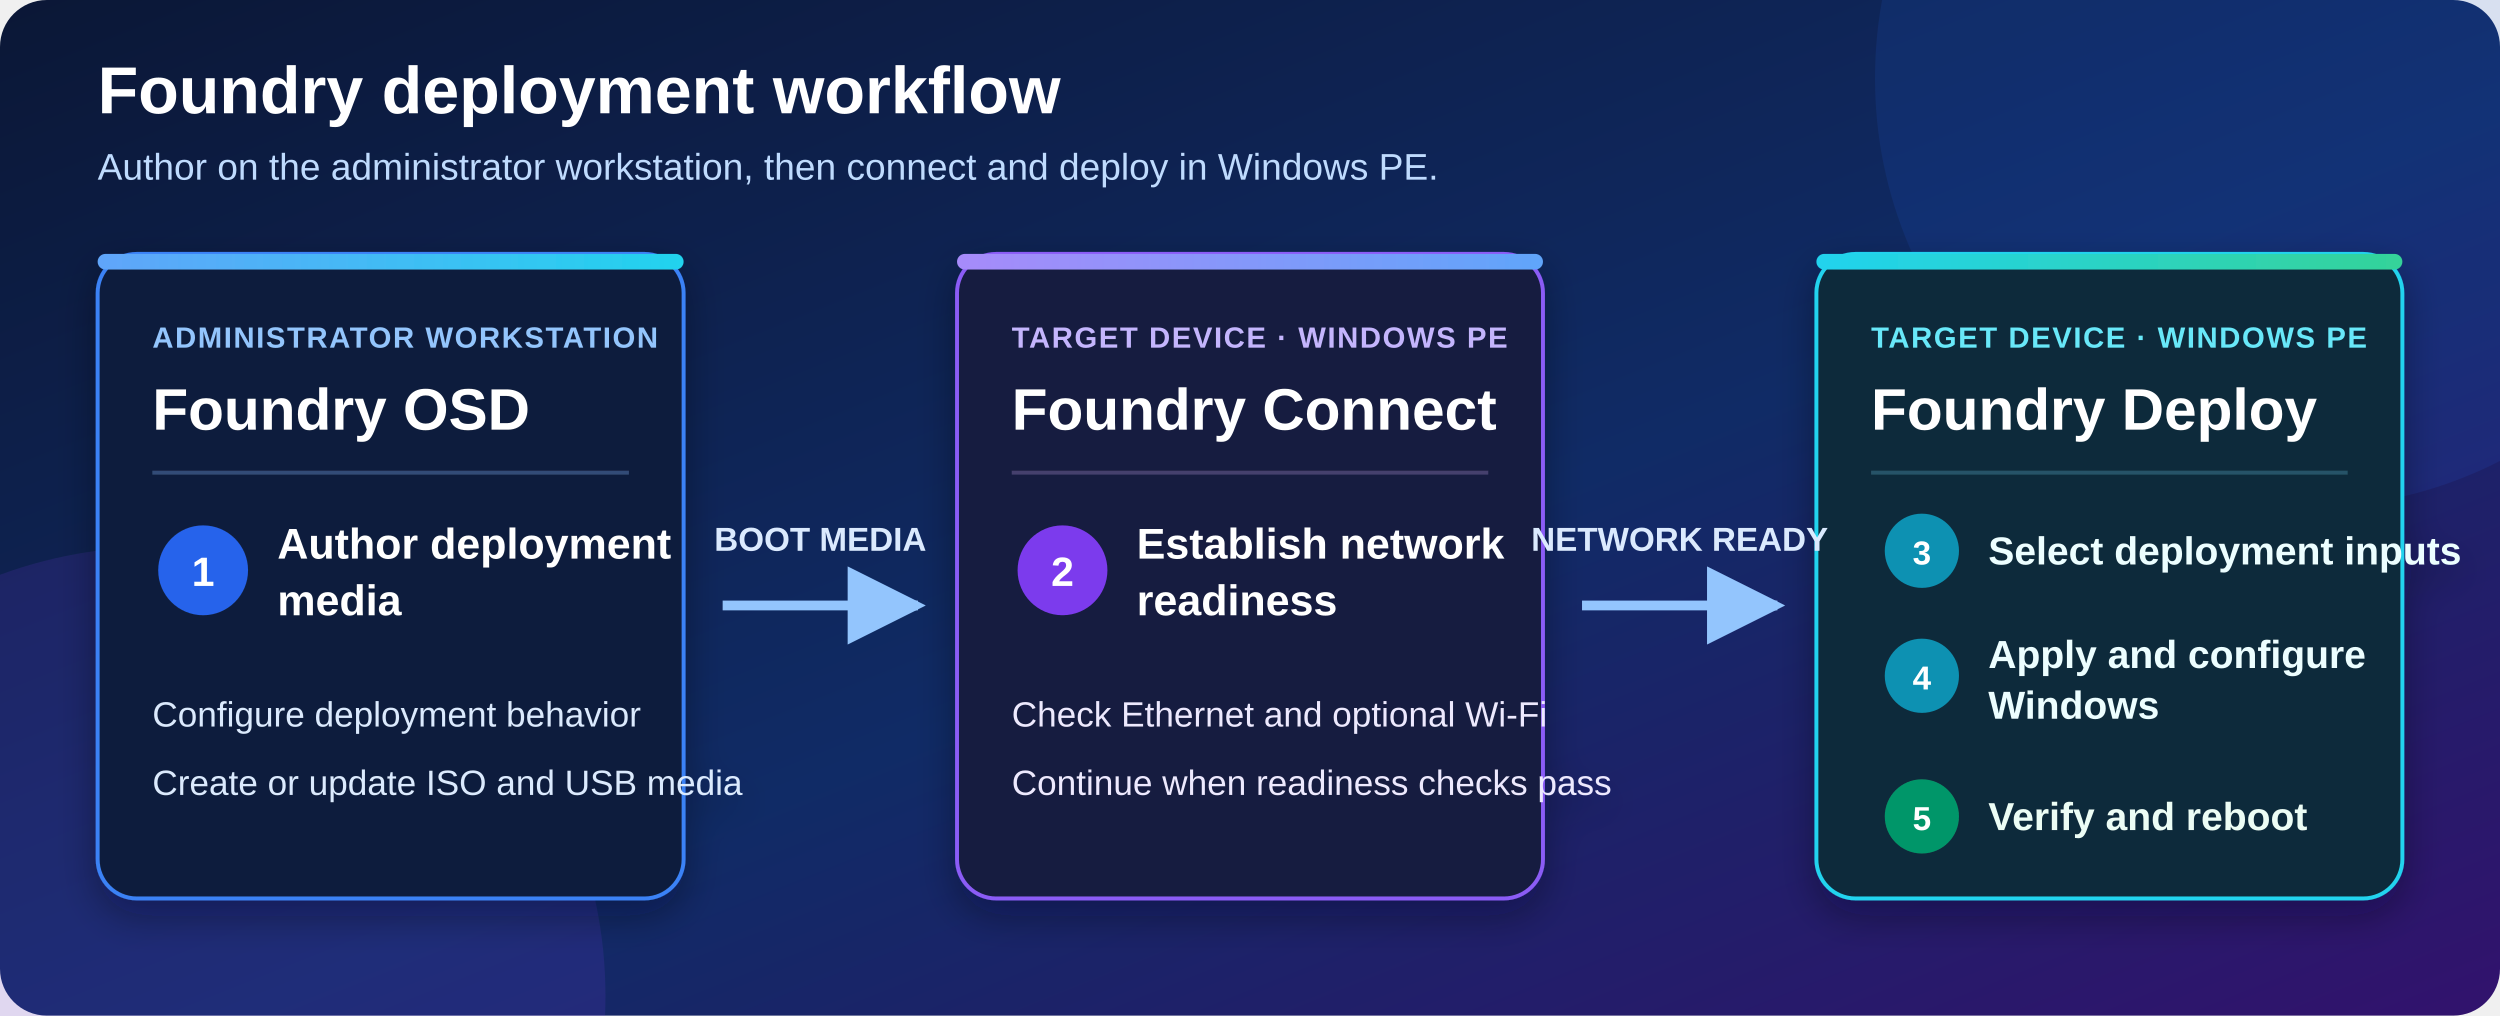
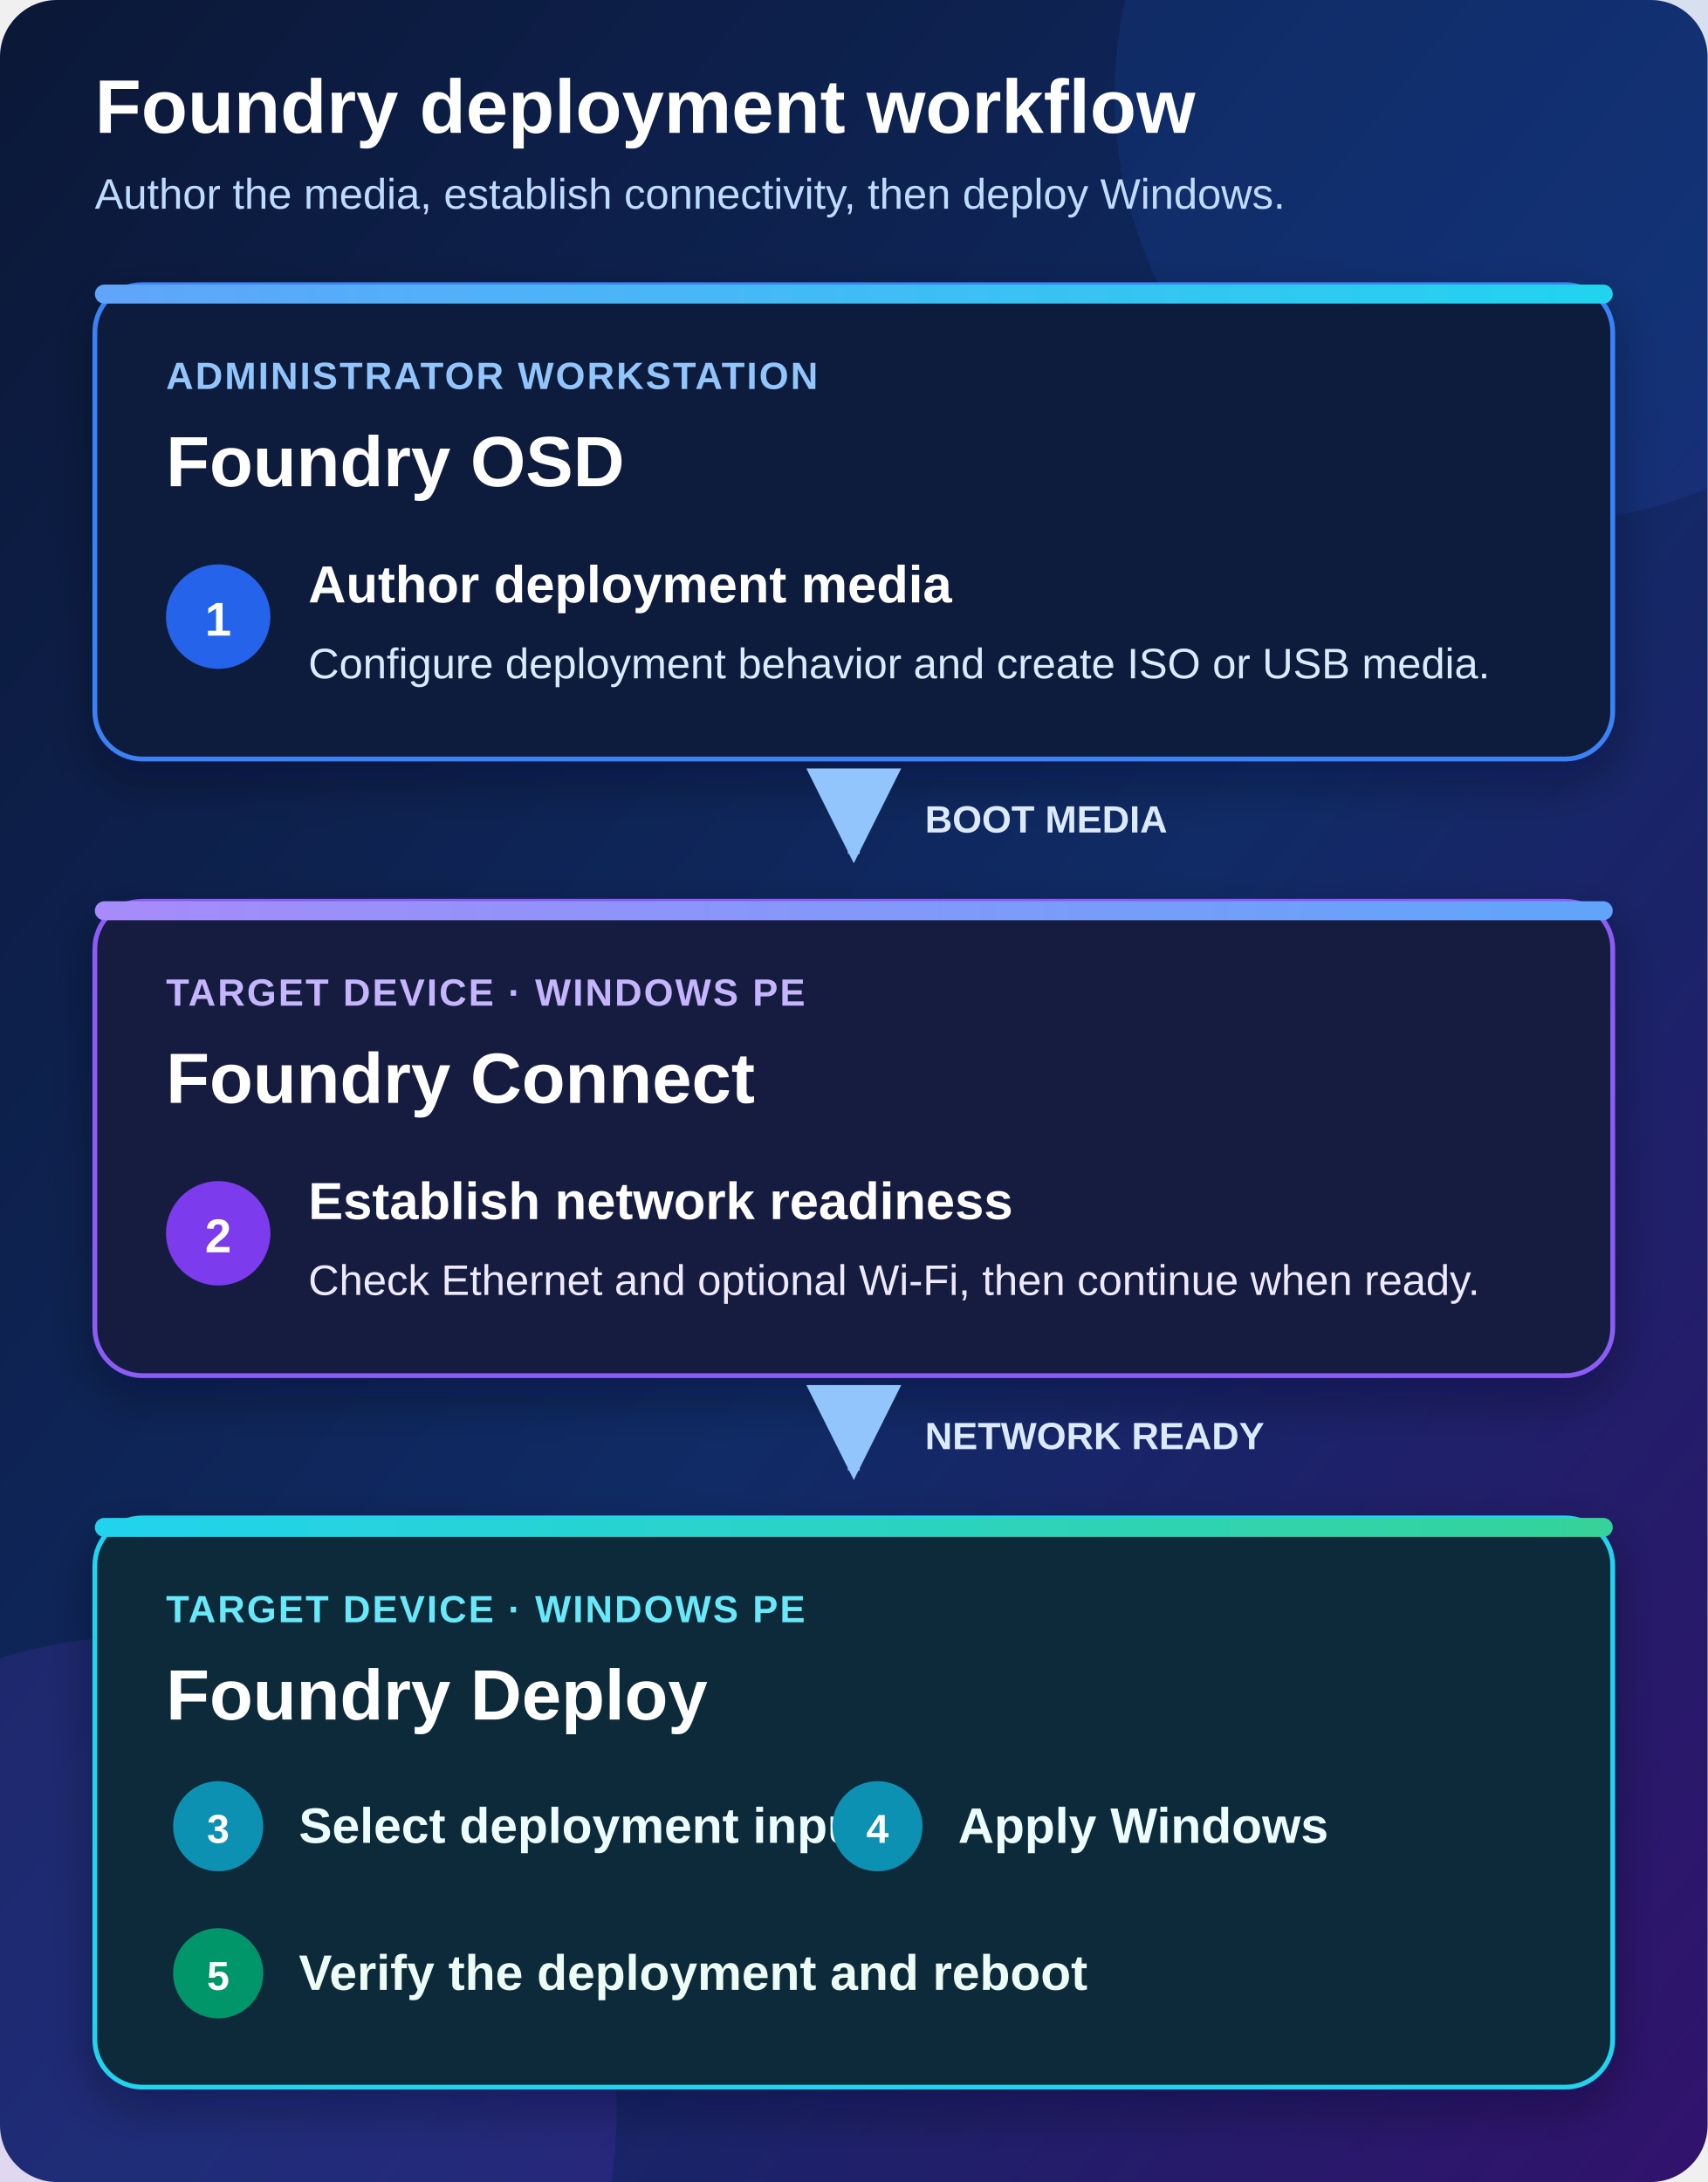
- <svg xmlns="http://www.w3.org/2000/svg" width="1280" height="520" viewBox="0 0 1280 520" role="img" aria-labelledby="title description">
+ <svg xmlns="http://www.w3.org/2000/svg" width="720" height="920" viewBox="0 0 720 920" role="img" aria-labelledby="title description">
  <defs>
    <linearGradient id="background" x1="0" y1="0" x2="1" y2="1">
      <stop offset="0" stop-color="#0b1736" />
      <stop offset="0.55" stop-color="#102b66" />
      <stop offset="1" stop-color="#32126d" />
    </linearGradient>
    <linearGradient id="osdAccent" x1="0" y1="0" x2="1" y2="0">
      <stop offset="0" stop-color="#60a5fa" />
      <stop offset="1" stop-color="#22d3ee" />
    </linearGradient>
    <linearGradient id="connectAccent" x1="0" y1="0" x2="1" y2="0">
      <stop offset="0" stop-color="#a78bfa" />
      <stop offset="1" stop-color="#60a5fa" />
    </linearGradient>
    <linearGradient id="deployAccent" x1="0" y1="0" x2="1" y2="0">
      <stop offset="0" stop-color="#22d3ee" />
      <stop offset="1" stop-color="#34d399" />
    </linearGradient>
    <filter id="shadow" x="-20%" y="-20%" width="140%" height="140%">
      <feDropShadow dx="0" dy="8" stdDeviation="10" flood-color="#020617" flood-opacity="0.35" />
    </filter>
    <marker id="arrow" viewBox="0 0 10 10" refX="9" refY="5" markerWidth="8" markerHeight="8" orient="auto-start-reverse">
      <path d="M 0 0 L 10 5 L 0 10 z" fill="#93c5fd" />
    </marker>
  </defs>
-   <rect width="1280" height="520" rx="24" fill="url(#background)" />
-   <circle cx="1180" cy="40" r="220" fill="#2563eb" opacity="0.12" />
-   <circle cx="80" cy="510" r="230" fill="#7c3aed" opacity="0.14" />
-   <text x="50" y="58" fill="#ffffff" font-family="Segoe UI, Arial, sans-serif" font-size="34" font-weight="700">Foundry deployment workflow</text>
-   <text x="50" y="92" fill="#bfdbfe" font-family="Segoe UI, Arial, sans-serif" font-size="19">Author on the administrator workstation, then connect and deploy in Windows PE.</text>
+   <rect width="720" height="920" rx="24" fill="url(#background)" />
+   <circle cx="650" cy="40" r="180" fill="#2563eb" opacity="0.12" />
+   <circle cx="60" cy="890" r="200" fill="#7c3aed" opacity="0.14" />
+   <text x="40" y="56" fill="#ffffff" font-family="Segoe UI, Arial, sans-serif" font-size="32" font-weight="700">Foundry deployment workflow</text>
+   <text x="40" y="88" fill="#bfdbfe" font-family="Segoe UI, Arial, sans-serif" font-size="18">Author the media, establish connectivity, then deploy Windows.</text>
  <g filter="url(#shadow)">
-     <rect x="50" y="130" width="300" height="330" rx="20" fill="#111f3c" stroke="#3b82f6" stroke-width="2" />
-     <rect x="50" y="130" width="300" height="8" rx="4" fill="url(#osdAccent)" />
-     <text x="78" y="178" fill="#93c5fd" font-family="Segoe UI, Arial, sans-serif" font-size="15" font-weight="600" letter-spacing="0.8">ADMINISTRATOR WORKSTATION</text>
-     <text x="78" y="220" fill="#ffffff" font-family="Segoe UI, Arial, sans-serif" font-size="30" font-weight="700">Foundry OSD</text>
-     <line x1="78" y1="242" x2="322" y2="242" stroke="#334b77" stroke-width="2" />
-     <circle cx="104" cy="292" r="23" fill="#2563eb" />
-     <text x="104" y="300" text-anchor="middle" fill="#ffffff" font-family="Segoe UI, Arial, sans-serif" font-size="21" font-weight="700">1</text>
-     <text x="142" y="286" fill="#ffffff" font-family="Segoe UI, Arial, sans-serif" font-size="22" font-weight="600">Author deployment</text>
-     <text x="142" y="315" fill="#ffffff" font-family="Segoe UI, Arial, sans-serif" font-size="22" font-weight="600">media</text>
-     <text x="78" y="372" fill="#dbeafe" font-family="Segoe UI, Arial, sans-serif" font-size="18">Configure deployment behavior</text>
-     <text x="78" y="407" fill="#dbeafe" font-family="Segoe UI, Arial, sans-serif" font-size="18">Create or update ISO and USB media</text>
+     <rect x="40" y="120" width="640" height="200" rx="20" fill="#111f3c" stroke="#3b82f6" stroke-width="2" />
+     <rect x="40" y="120" width="640" height="8" rx="4" fill="url(#osdAccent)" />
+     <text x="70" y="164" fill="#93c5fd" font-family="Segoe UI, Arial, sans-serif" font-size="16" font-weight="600" letter-spacing="0.8">ADMINISTRATOR WORKSTATION</text>
+     <text x="70" y="205" fill="#ffffff" font-family="Segoe UI, Arial, sans-serif" font-size="30" font-weight="700">Foundry OSD</text>
+     <circle cx="92" cy="260" r="22" fill="#2563eb" />
+     <text x="92" y="268" text-anchor="middle" fill="#ffffff" font-family="Segoe UI, Arial, sans-serif" font-size="20" font-weight="700">1</text>
+     <text x="130" y="254" fill="#ffffff" font-family="Segoe UI, Arial, sans-serif" font-size="22" font-weight="600">Author deployment media</text>
+     <text x="130" y="286" fill="#dbeafe" font-family="Segoe UI, Arial, sans-serif" font-size="18">Configure deployment behavior and create ISO or USB media.</text>
  </g>
+   <path d="M 360 330 V 360" fill="none" stroke="#93c5fd" stroke-width="5" marker-end="url(#arrow)" />
+   <text x="390" y="351" fill="#dbeafe" font-family="Segoe UI, Arial, sans-serif" font-size="16" font-weight="600">BOOT MEDIA</text>
  <g filter="url(#shadow)">
-     <rect x="490" y="130" width="300" height="330" rx="20" fill="#171d3f" stroke="#8b5cf6" stroke-width="2" />
-     <rect x="490" y="130" width="300" height="8" rx="4" fill="url(#connectAccent)" />
-     <text x="518" y="178" fill="#c4b5fd" font-family="Segoe UI, Arial, sans-serif" font-size="15" font-weight="600" letter-spacing="0.8">TARGET DEVICE · WINDOWS PE</text>
-     <text x="518" y="220" fill="#ffffff" font-family="Segoe UI, Arial, sans-serif" font-size="30" font-weight="700">Foundry Connect</text>
-     <line x1="518" y1="242" x2="762" y2="242" stroke="#45416d" stroke-width="2" />
-     <circle cx="544" cy="292" r="23" fill="#7c3aed" />
-     <text x="544" y="300" text-anchor="middle" fill="#ffffff" font-family="Segoe UI, Arial, sans-serif" font-size="21" font-weight="700">2</text>
-     <text x="582" y="286" fill="#ffffff" font-family="Segoe UI, Arial, sans-serif" font-size="22" font-weight="600">Establish network</text>
-     <text x="582" y="315" fill="#ffffff" font-family="Segoe UI, Arial, sans-serif" font-size="22" font-weight="600">readiness</text>
-     <text x="518" y="372" fill="#ede9fe" font-family="Segoe UI, Arial, sans-serif" font-size="18">Check Ethernet and optional Wi-Fi</text>
-     <text x="518" y="407" fill="#ede9fe" font-family="Segoe UI, Arial, sans-serif" font-size="18">Continue when readiness checks pass</text>
+     <rect x="40" y="380" width="640" height="200" rx="20" fill="#171d3f" stroke="#8b5cf6" stroke-width="2" />
+     <rect x="40" y="380" width="640" height="8" rx="4" fill="url(#connectAccent)" />
+     <text x="70" y="424" fill="#c4b5fd" font-family="Segoe UI, Arial, sans-serif" font-size="16" font-weight="600" letter-spacing="0.8">TARGET DEVICE · WINDOWS PE</text>
+     <text x="70" y="465" fill="#ffffff" font-family="Segoe UI, Arial, sans-serif" font-size="30" font-weight="700">Foundry Connect</text>
+     <circle cx="92" cy="520" r="22" fill="#7c3aed" />
+     <text x="92" y="528" text-anchor="middle" fill="#ffffff" font-family="Segoe UI, Arial, sans-serif" font-size="20" font-weight="700">2</text>
+     <text x="130" y="514" fill="#ffffff" font-family="Segoe UI, Arial, sans-serif" font-size="22" font-weight="600">Establish network readiness</text>
+     <text x="130" y="546" fill="#ede9fe" font-family="Segoe UI, Arial, sans-serif" font-size="18">Check Ethernet and optional Wi-Fi, then continue when ready.</text>
  </g>
+   <path d="M 360 590 V 620" fill="none" stroke="#93c5fd" stroke-width="5" marker-end="url(#arrow)" />
+   <text x="390" y="611" fill="#dbeafe" font-family="Segoe UI, Arial, sans-serif" font-size="16" font-weight="600">NETWORK READY</text>
  <g filter="url(#shadow)">
-     <rect x="930" y="130" width="300" height="330" rx="20" fill="#102b3b" stroke="#22d3ee" stroke-width="2" />
-     <rect x="930" y="130" width="300" height="8" rx="4" fill="url(#deployAccent)" />
-     <text x="958" y="178" fill="#67e8f9" font-family="Segoe UI, Arial, sans-serif" font-size="15" font-weight="600" letter-spacing="0.8">TARGET DEVICE · WINDOWS PE</text>
-     <text x="958" y="220" fill="#ffffff" font-family="Segoe UI, Arial, sans-serif" font-size="30" font-weight="700">Foundry Deploy</text>
-     <line x1="958" y1="242" x2="1202" y2="242" stroke="#285368" stroke-width="2" />
-     <circle cx="984" cy="282" r="19" fill="#0891b2" />
-     <text x="984" y="289" text-anchor="middle" fill="#ffffff" font-family="Segoe UI, Arial, sans-serif" font-size="17" font-weight="700">3</text>
-     <text x="1018" y="289" fill="#ecfeff" font-family="Segoe UI, Arial, sans-serif" font-size="20" font-weight="600">Select deployment inputs</text>
-     <circle cx="984" cy="346" r="19" fill="#0891b2" />
-     <text x="984" y="353" text-anchor="middle" fill="#ffffff" font-family="Segoe UI, Arial, sans-serif" font-size="17" font-weight="700">4</text>
-     <text x="1018" y="342" fill="#ecfeff" font-family="Segoe UI, Arial, sans-serif" font-size="20" font-weight="600">Apply and configure</text>
-     <text x="1018" y="368" fill="#ecfeff" font-family="Segoe UI, Arial, sans-serif" font-size="20" font-weight="600">Windows</text>
-     <circle cx="984" cy="418" r="19" fill="#059669" />
-     <text x="984" y="425" text-anchor="middle" fill="#ffffff" font-family="Segoe UI, Arial, sans-serif" font-size="17" font-weight="700">5</text>
-     <text x="1018" y="425" fill="#ecfdf5" font-family="Segoe UI, Arial, sans-serif" font-size="20" font-weight="600">Verify and reboot</text>
-   </g>
-   <g fill="none" stroke="#93c5fd" stroke-width="5" marker-end="url(#arrow)">
-     <path d="M 370 310 H 470" />
-     <path d="M 810 310 H 910" />
-   </g>
-   <g fill="#dbeafe" font-family="Segoe UI, Arial, sans-serif" font-size="17" font-weight="600" text-anchor="middle">
-     <text x="420" y="282">BOOT MEDIA</text>
-     <text x="860" y="282">NETWORK READY</text>
+     <rect x="40" y="640" width="640" height="240" rx="20" fill="#102b3b" stroke="#22d3ee" stroke-width="2" />
+     <rect x="40" y="640" width="640" height="8" rx="4" fill="url(#deployAccent)" />
+     <text x="70" y="684" fill="#67e8f9" font-family="Segoe UI, Arial, sans-serif" font-size="16" font-weight="600" letter-spacing="0.8">TARGET DEVICE · WINDOWS PE</text>
+     <text x="70" y="725" fill="#ffffff" font-family="Segoe UI, Arial, sans-serif" font-size="30" font-weight="700">Foundry Deploy</text>
+     <circle cx="92" cy="770" r="19" fill="#0891b2" />
+     <text x="92" y="777" text-anchor="middle" fill="#ffffff" font-family="Segoe UI, Arial, sans-serif" font-size="17" font-weight="700">3</text>
+     <text x="126" y="777" fill="#ecfeff" font-family="Segoe UI, Arial, sans-serif" font-size="21" font-weight="600">Select deployment inputs</text>
+     <circle cx="370" cy="770" r="19" fill="#0891b2" />
+     <text x="370" y="777" text-anchor="middle" fill="#ffffff" font-family="Segoe UI, Arial, sans-serif" font-size="17" font-weight="700">4</text>
+     <text x="404" y="777" fill="#ecfeff" font-family="Segoe UI, Arial, sans-serif" font-size="21" font-weight="600">Apply Windows</text>
+     <circle cx="92" cy="832" r="19" fill="#059669" />
+     <text x="92" y="839" text-anchor="middle" fill="#ffffff" font-family="Segoe UI, Arial, sans-serif" font-size="17" font-weight="700">5</text>
+     <text x="126" y="839" fill="#ecfdf5" font-family="Segoe UI, Arial, sans-serif" font-size="21" font-weight="600">Verify the deployment and reboot</text>
  </g>
</svg>
